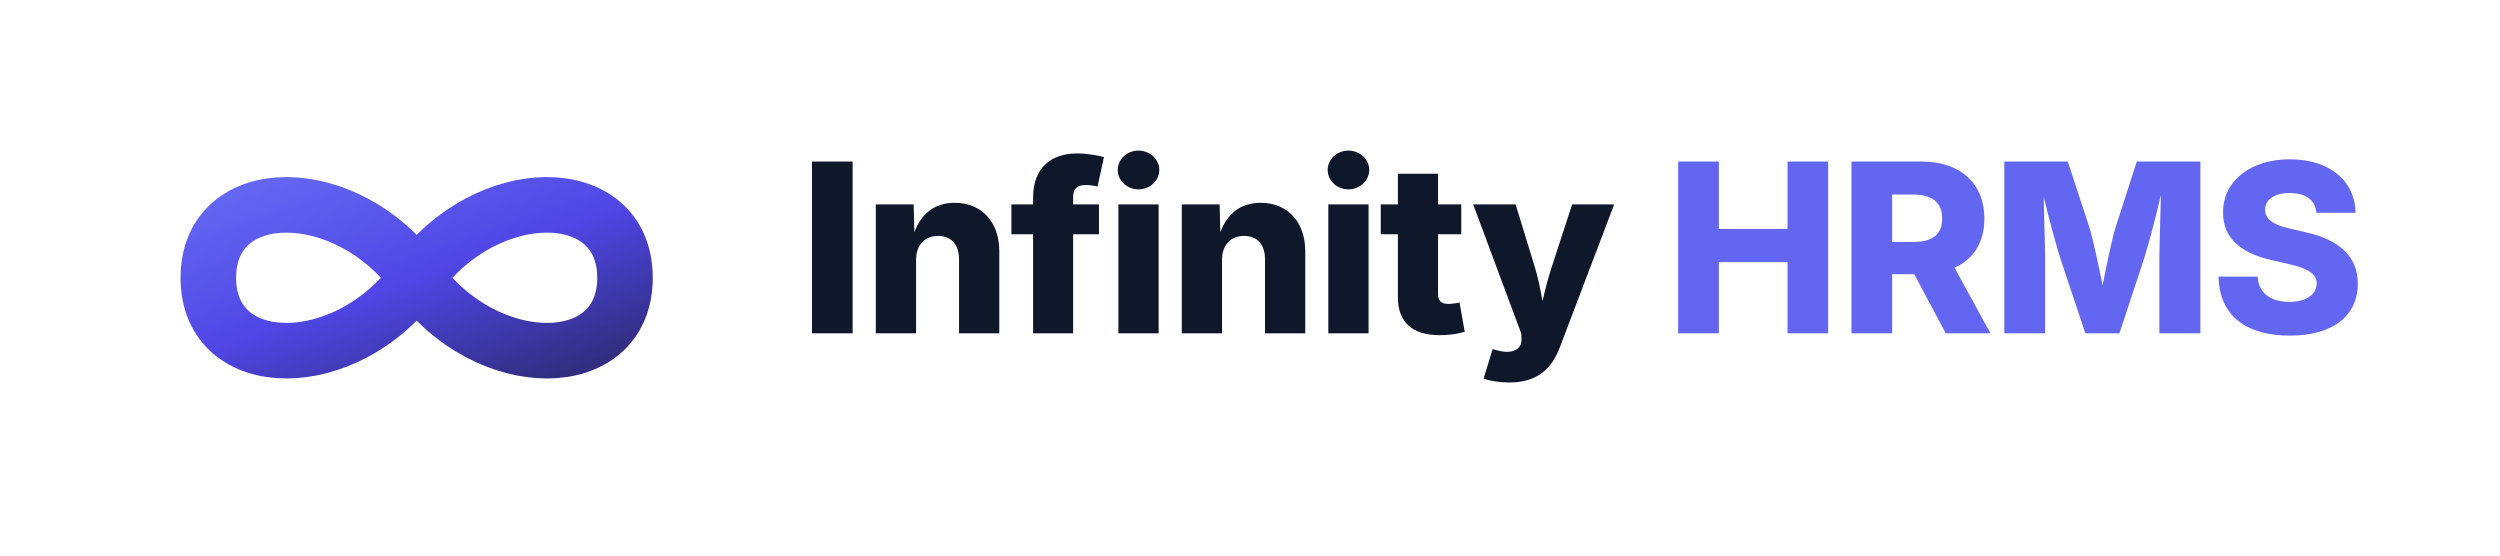
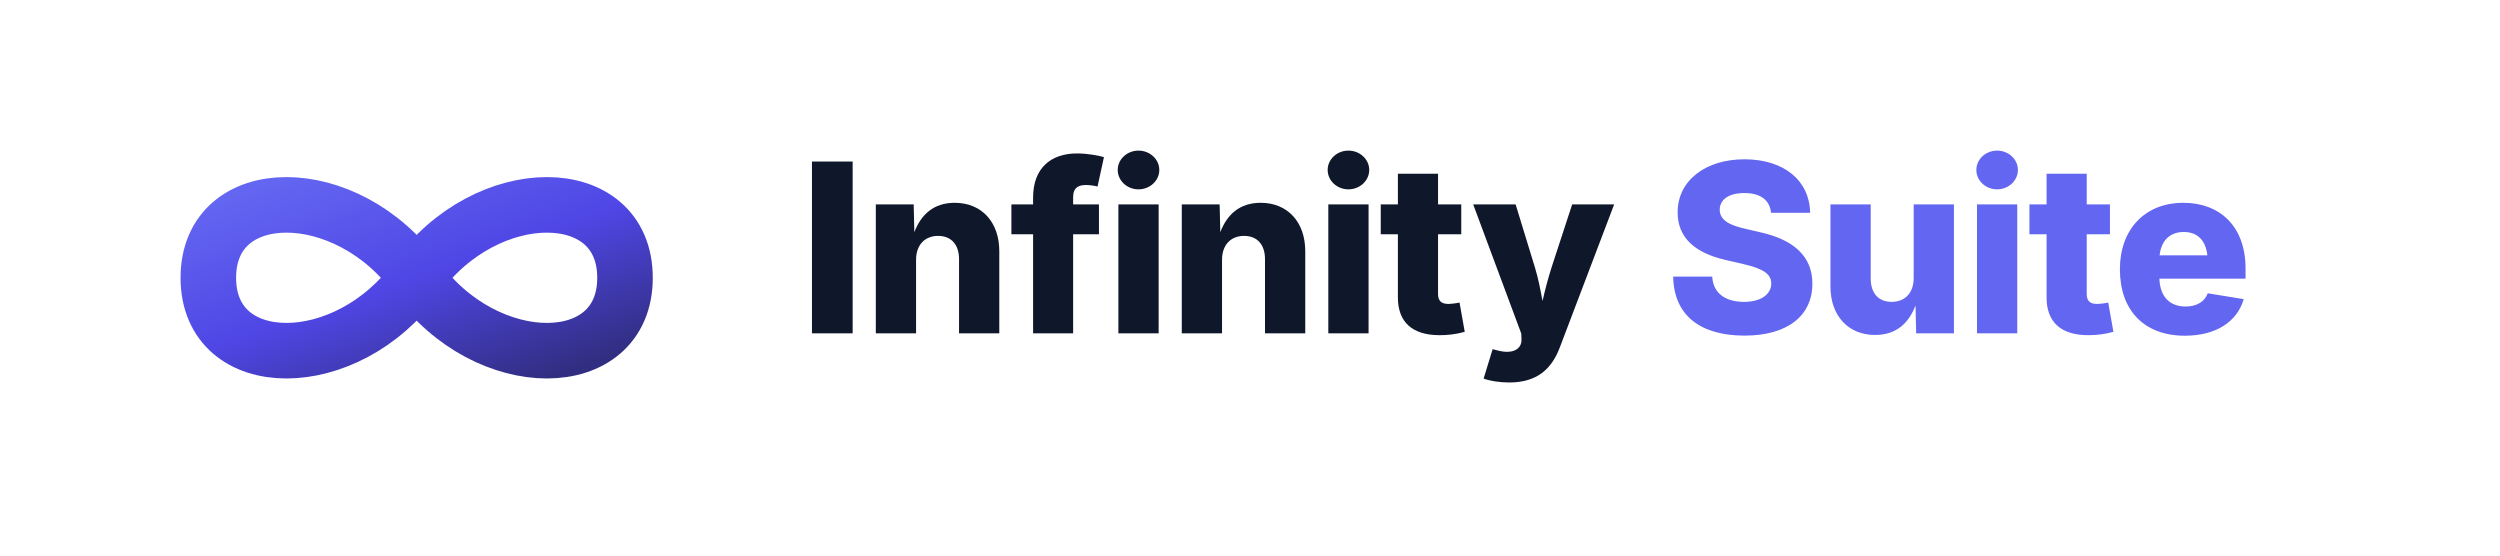
- <svg xmlns="http://www.w3.org/2000/svg" viewBox="0 0 360 80" role="img" aria-label="Infinity HRMS">
+ <svg xmlns="http://www.w3.org/2000/svg" viewBox="0 0 360 80" role="img" aria-label="Infinity Suite">
  <defs>
    <linearGradient id="infGrad" x1="0%" y1="0%" x2="100%" y2="100%">
      <stop offset="0%" stop-color="#6366F1" />
      <stop offset="50%" stop-color="#4F46E5" />
      <stop offset="100%" stop-color="#312E81" />
    </linearGradient>
  </defs>
  <g transform="translate(0,8)">
    <path d="M30 32 C30 18, 50 18, 60 32 C70 46, 90 46, 90 32 C90 18, 70 18, 60 32 C50 46, 30 46, 30 32 Z" fill="none" stroke="url(#infGrad)" stroke-width="8" stroke-linecap="round" stroke-linejoin="round" />
  </g>
  <text x="115" y="48" font-family="-apple-system,BlinkMacSystemFont,'Segoe UI',Inter,Arial,sans-serif" font-size="34" font-weight="800" fill="#0F172A" letter-spacing="-0.5">
-     Infinity <tspan fill="#6366F1">HRMS</tspan>
+     Infinity <tspan fill="#6366F1">Suite</tspan>
  </text>
</svg>
